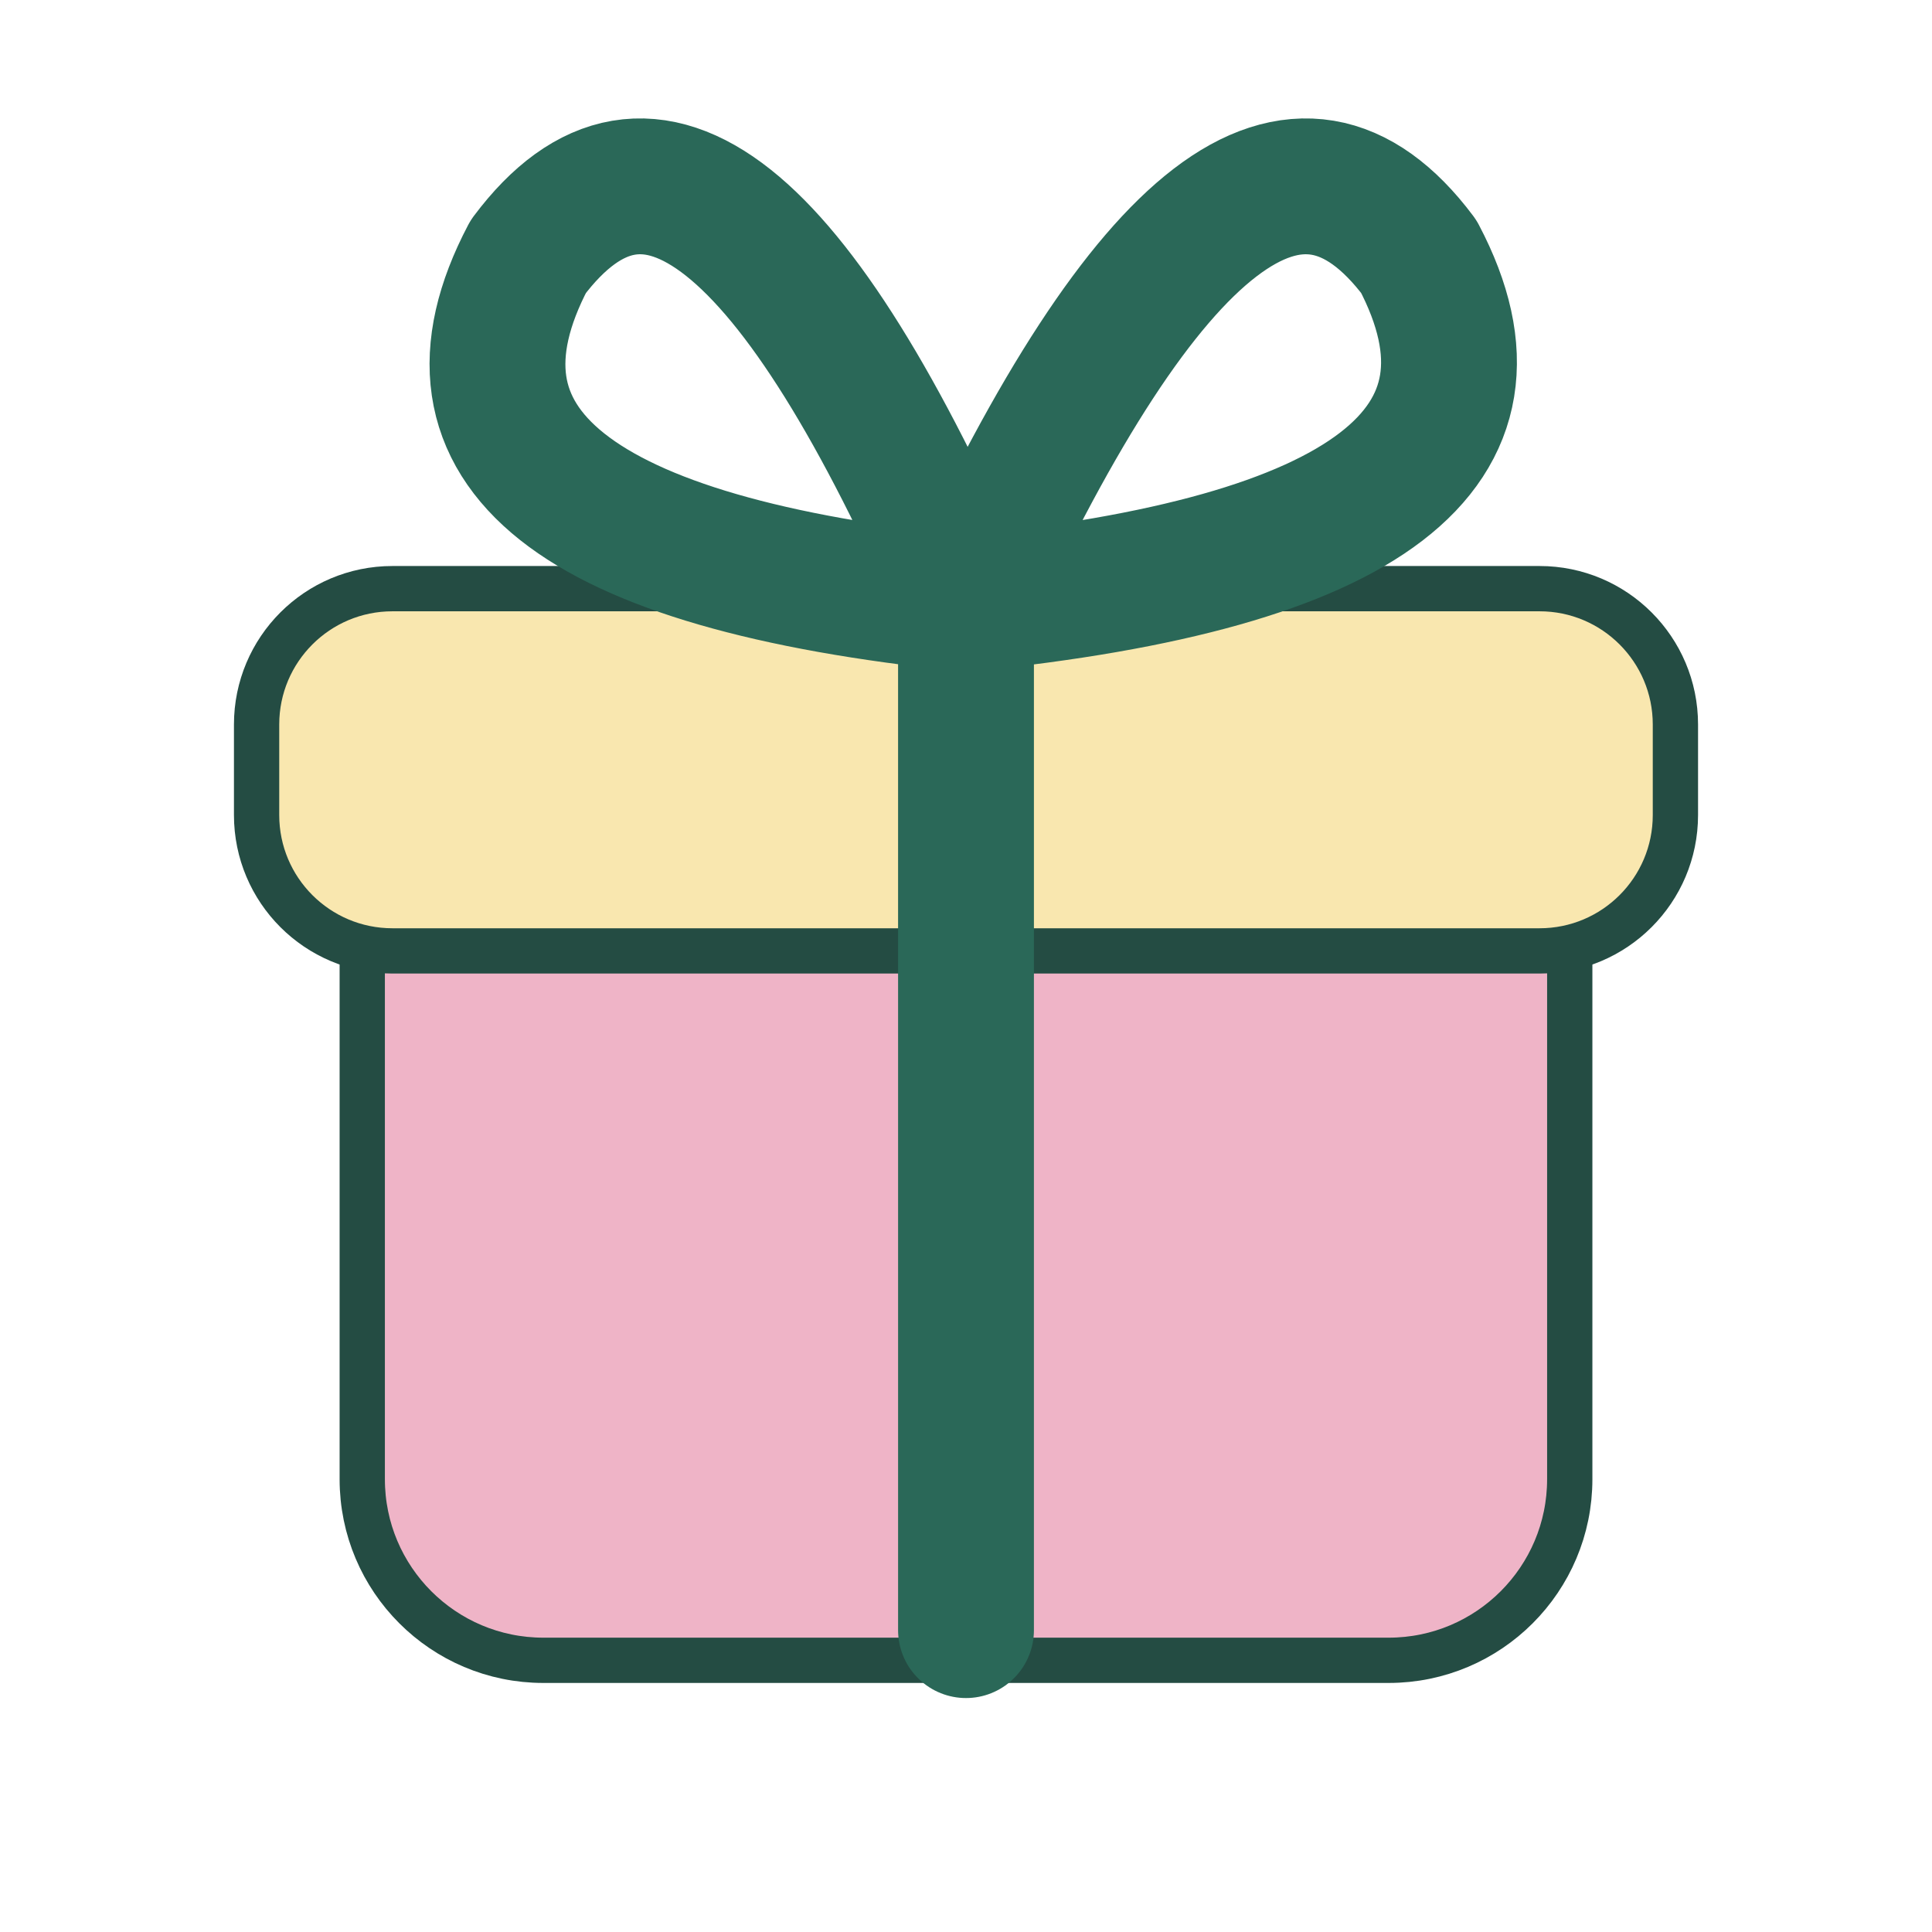
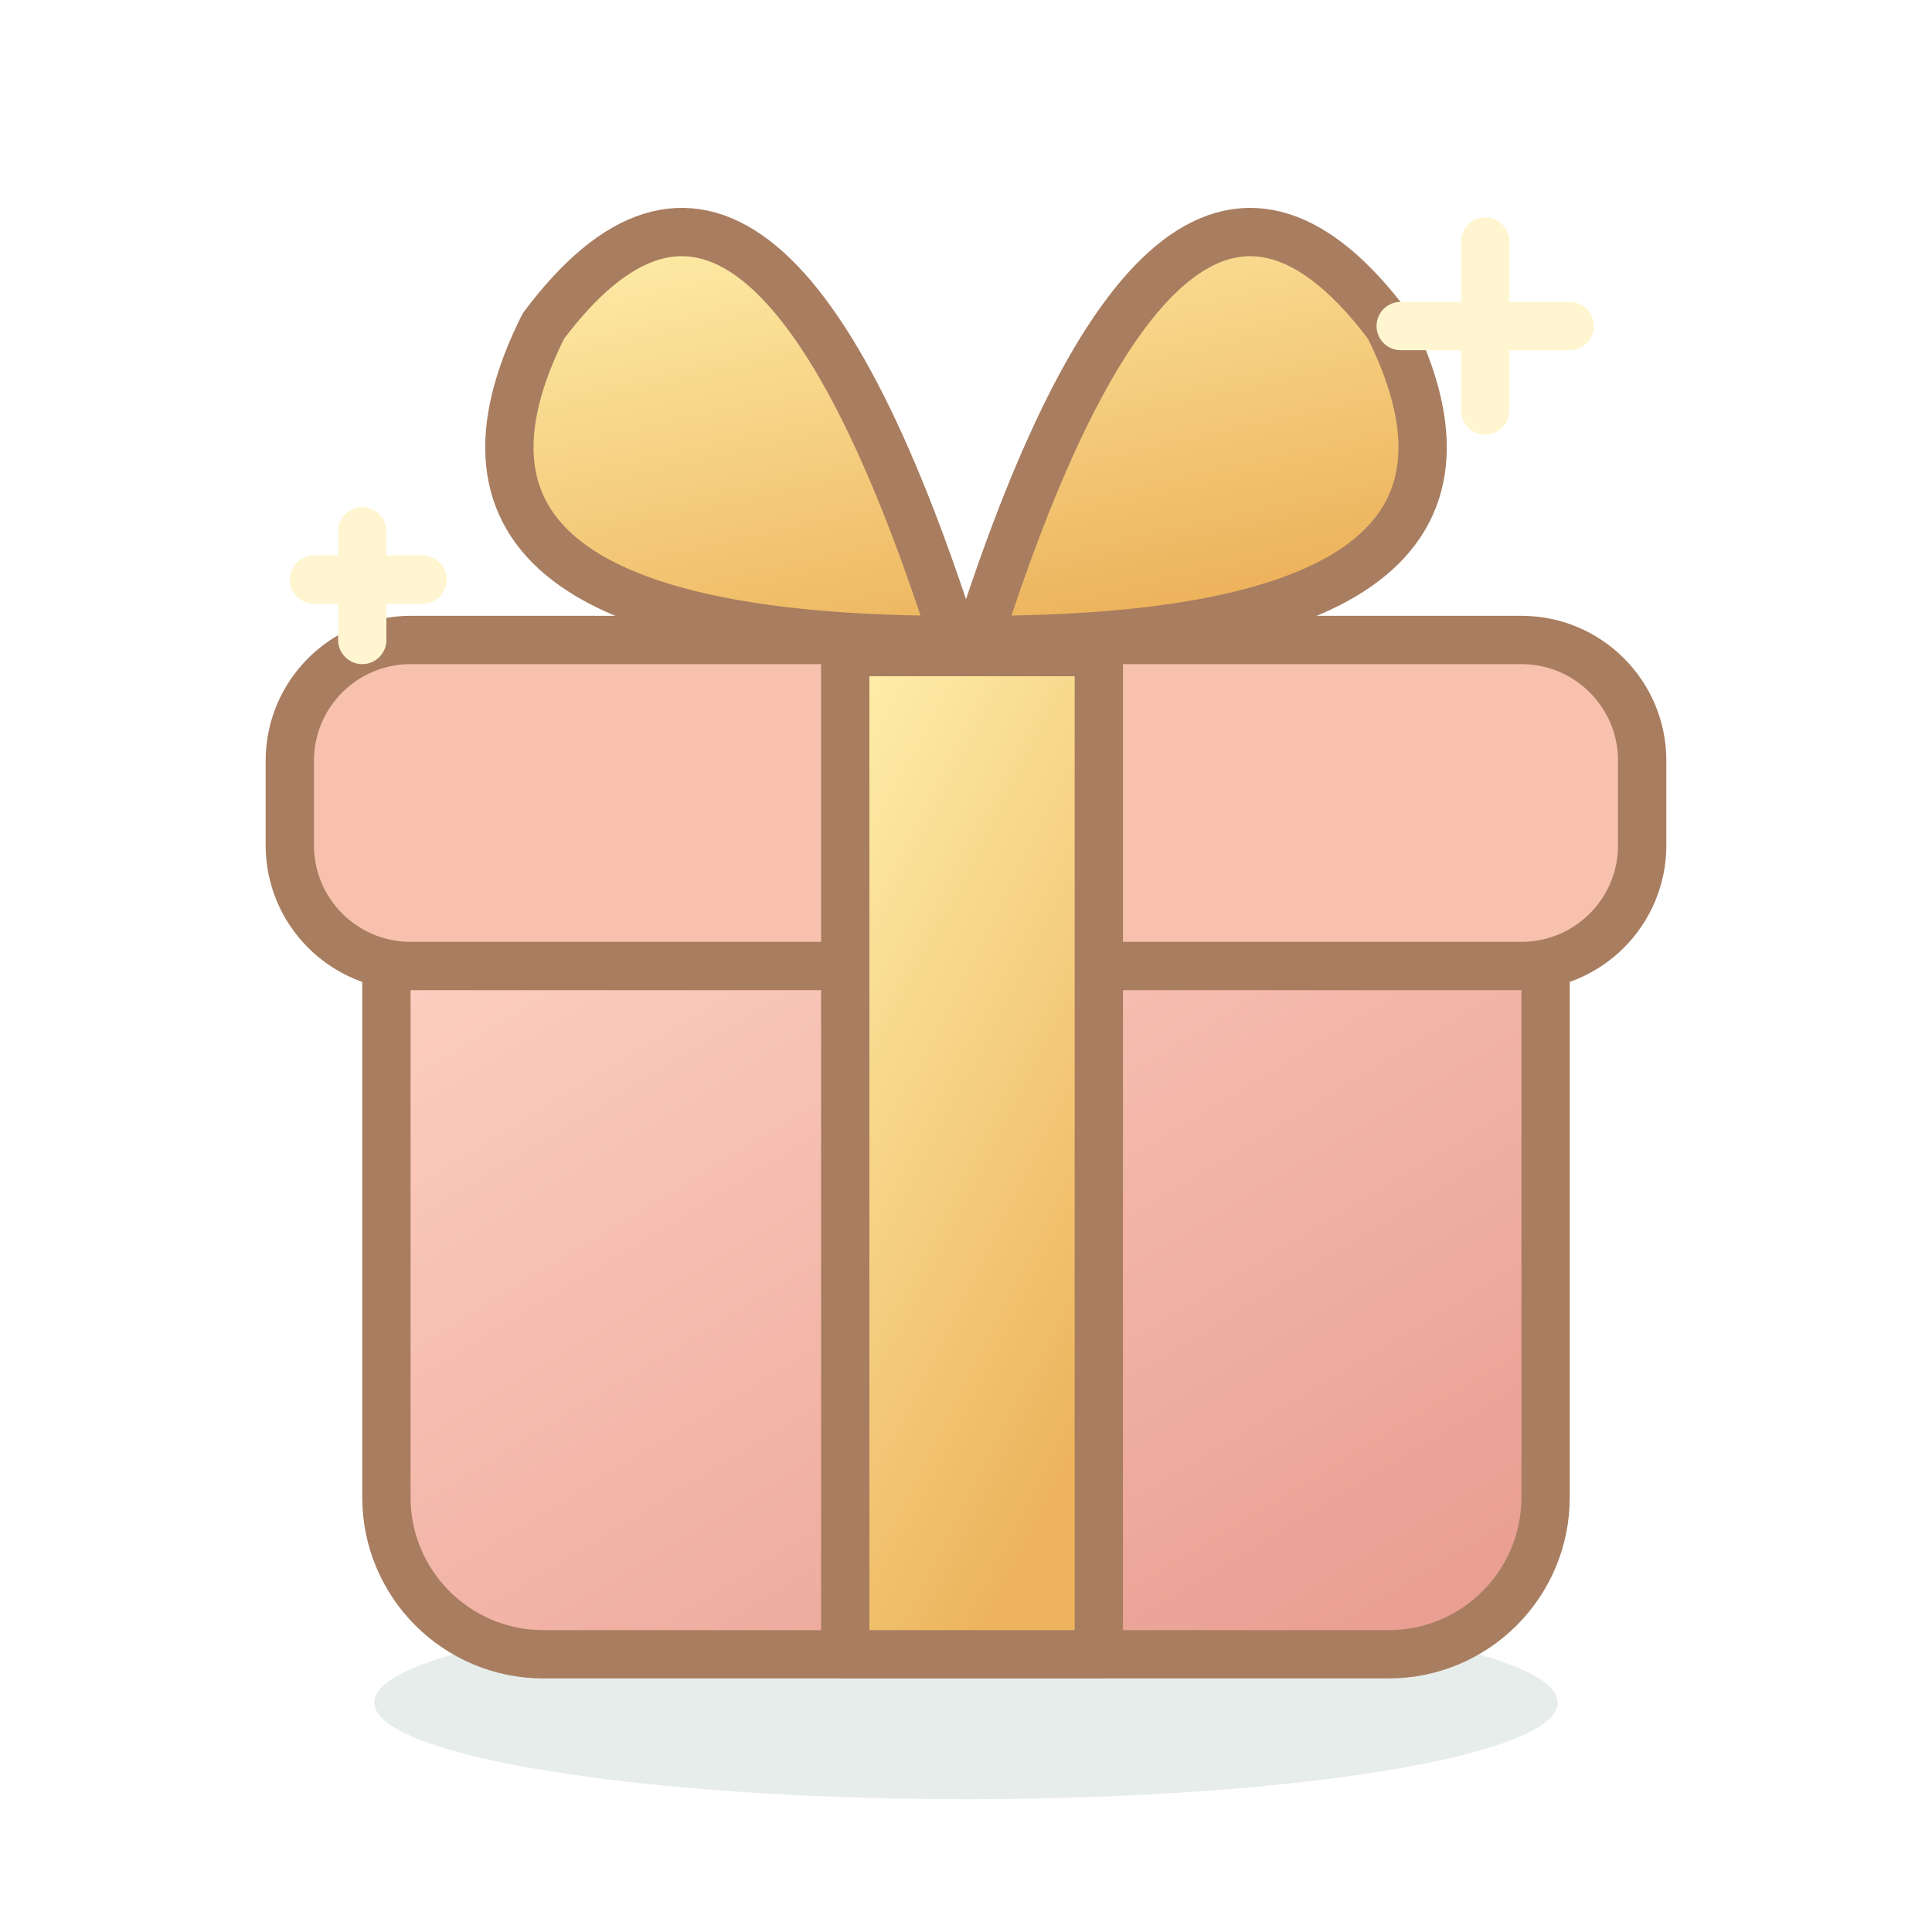
- <svg xmlns="http://www.w3.org/2000/svg" viewBox="0 0 128 128" fill="none">
-   <g stroke="#244c43" stroke-width="3" stroke-linecap="round" stroke-linejoin="round">
-     <rect x="24" y="49" width="80" height="61" rx="12" fill="#efb4c7" />
-     <rect x="17" y="39" width="94" height="24" rx="9" fill="#f9e7af" />
-     <path d="M64 40q-39-4-29-23q12-16 29 23q18-39 30-23q10 19-30 23v68" stroke="#2a6858" stroke-width="9" />
+ <svg xmlns="http://www.w3.org/2000/svg" viewBox="0 0 160 160" fill="none">
+   <defs>
+     <linearGradient id="gold" x2=".5" y2="1">
+       <stop stop-color="#fff0ac" />
+       <stop offset="1" stop-color="#edb45d" />
+     </linearGradient>
+     <linearGradient id="mint" x2=".8" y2="1">
+       <stop stop-color="#bde3cd" />
+       <stop offset="1" stop-color="#69ab91" />
+     </linearGradient>
+     <linearGradient id="water" x2=".8" y2="1">
+       <stop stop-color="#c3f0f1" />
+       <stop offset="1" stop-color="#70b5c3" />
+     </linearGradient>
+     <linearGradient id="pink" x2=".8" y2="1">
+       <stop stop-color="#ffd5c7" />
+       <stop offset="1" stop-color="#e9a093" />
+     </linearGradient>
+     <radialGradient id="pearl">
+       <stop stop-color="#fffef9" />
+       <stop offset=".65" stop-color="#f4eada" />
+       <stop offset="1" stop-color="#b5d9d5" />
+     </radialGradient>
+   </defs>
+   <ellipse cx="80" cy="141" rx="49" ry="8" fill="#346a57" opacity=".12" />
+   <g stroke="#a87d60" stroke-width="4" stroke-linecap="round" stroke-linejoin="round">
+     <rect x="32" y="65" width="96" height="72" rx="13" fill="url(#pink)" />
+     <rect x="24" y="53" width="112" height="27" rx="10" fill="#f7c1ad" />
+     <path d="M79 53Q32 53 45 27q18-24 34 26Zm2 0q47 0 34-26Q97 3 81 53Z" fill="url(#gold)" />
+     <path d="M70 54h21v83H70Z" fill="url(#gold)" />
  </g>
+   <path d="M123 20v14m-7-7h14M30 44v9m-4-5h9" stroke="#fff6d1" stroke-width="4" stroke-linecap="round" />
</svg>
